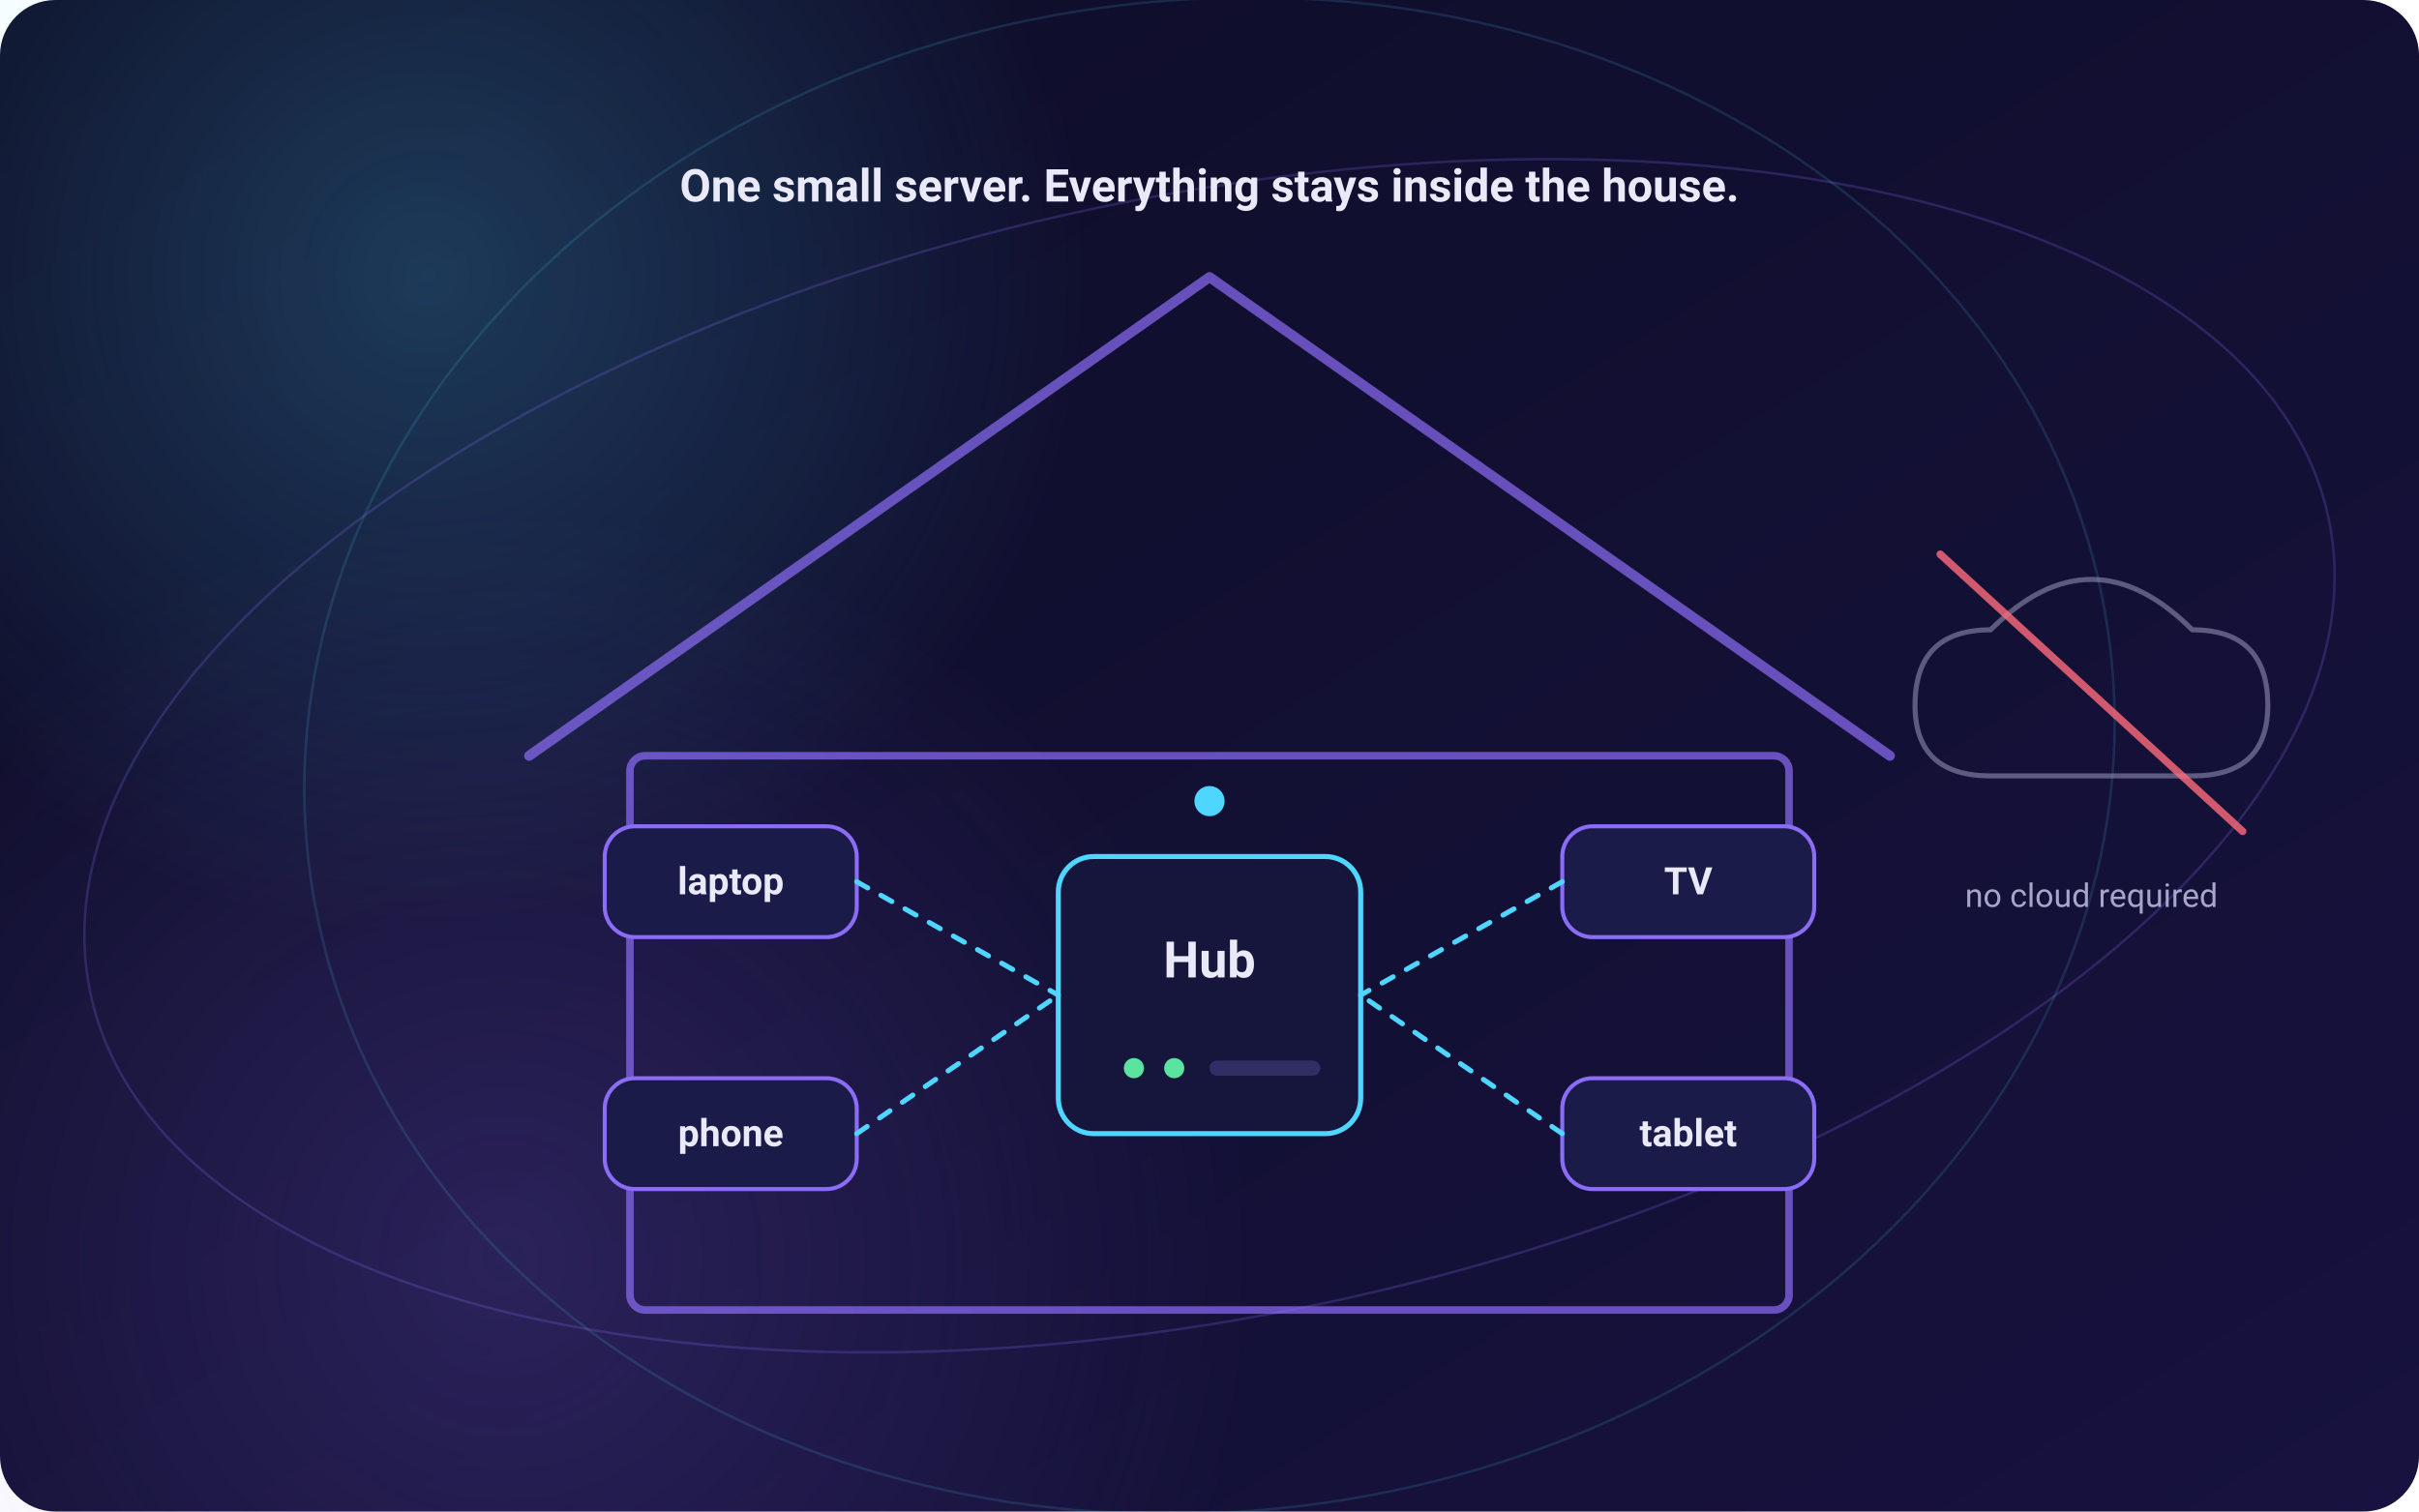
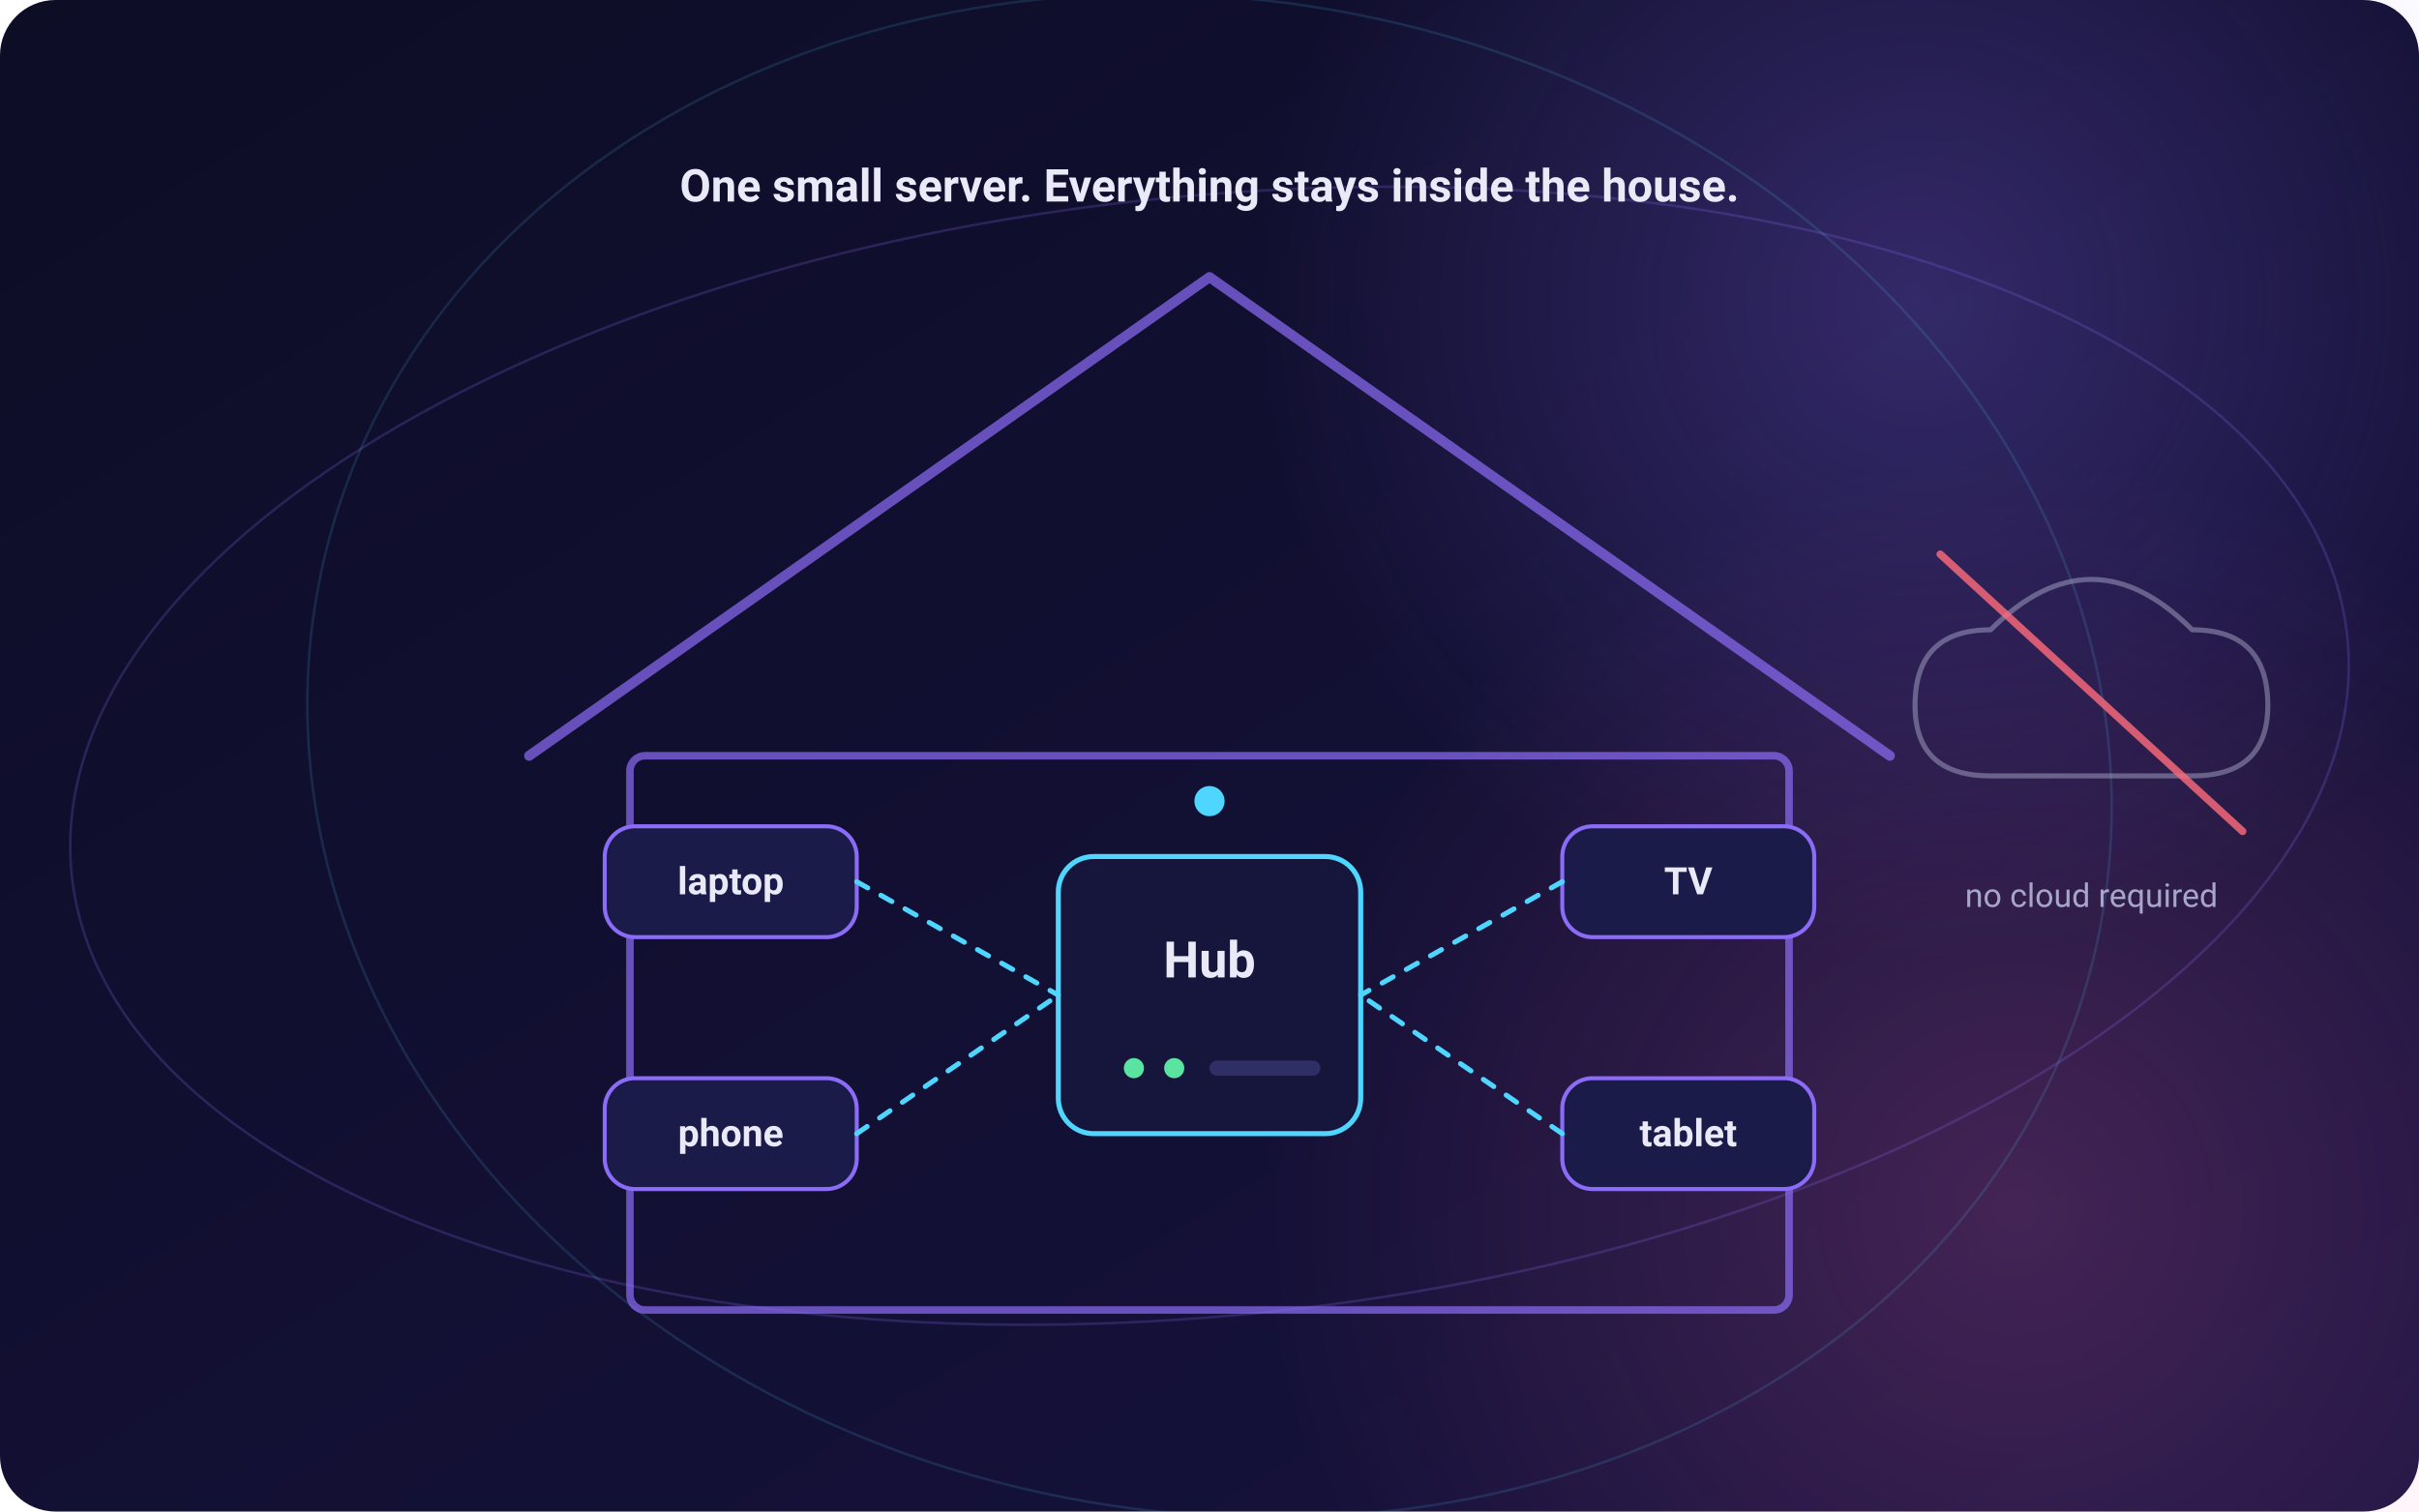
<svg xmlns="http://www.w3.org/2000/svg" viewBox="0 0 960 600" width="960" height="600" role="img">
  <defs>
    <linearGradient id="bg" x1="0" y1="0" x2="1" y2="1">
      <stop offset="0" stop-color="#0d0d26" />
      <stop offset="1" stop-color="#17123f" />
    </linearGradient>
    <linearGradient id="brand" x1="0" y1="0" x2="1" y2="0">
      <stop offset="0" stop-color="#4fd6ff" />
      <stop offset=".6" stop-color="#8b6cf6" />
      <stop offset="1" stop-color="#ff6fc1" />
    </linearGradient>
    <linearGradient id="poster1" x1="0" y1="0" x2="1" y2="1">
      <stop offset="0" stop-color="#4fd6ff" />
      <stop offset="1" stop-color="#8b6cf6" />
    </linearGradient>
    <linearGradient id="poster2" x1="0" y1="0" x2="1" y2="1">
      <stop offset="0" stop-color="#ff6fc1" />
      <stop offset="1" stop-color="#8b6cf6" />
    </linearGradient>
    <linearGradient id="poster3" x1="0" y1="1" x2="1" y2="0">
      <stop offset="0" stop-color="#2b2b7a" />
      <stop offset="1" stop-color="#4fd6ff" />
    </linearGradient>
    <linearGradient id="poster4" x1="0" y1="0" x2="0" y2="1">
      <stop offset="0" stop-color="#ffc857" />
      <stop offset="1" stop-color="#ff6fc1" />
    </linearGradient>
    <radialGradient id="g0">
      <stop offset="0" stop-color="#4fd6ff" stop-opacity=".22" />
      <stop offset="1" stop-color="#4fd6ff" stop-opacity="0" />
    </radialGradient>
    <radialGradient id="g1">
      <stop offset="0" stop-color="#ff6fc1" stop-opacity=".2" />
      <stop offset="1" stop-color="#ff6fc1" stop-opacity="0" />
    </radialGradient>
    <radialGradient id="g2">
      <stop offset="0" stop-color="#8b6cf6" stop-opacity=".28" />
      <stop offset="1" stop-color="#8b6cf6" stop-opacity="0" />
    </radialGradient>
    <radialGradient id="g3">
      <stop offset="0" stop-color="#8b6cf6" stop-opacity=".2" />
      <stop offset="1" stop-color="#8b6cf6" stop-opacity="0" />
    </radialGradient>
  </defs>
  <rect width="960" height="600" rx="22" fill="url(#bg)" />
-   <circle cx="200" cy="500" r="300" fill="url(#g3)" />
-   <circle cx="170" cy="110" r="260" fill="url(#g0)" />
-   <ellipse cx="480.0" cy="300.0" rx="454" ry="222" fill="none" stroke="#8b6cf6" stroke-width="1" opacity=".22" transform="rotate(-12 480.0 300.0)" />
-   <ellipse cx="480.0" cy="300.0" rx="360" ry="300" fill="none" stroke="#4fd6ff" stroke-width="1" opacity=".14" transform="rotate(-7 480.0 300.0)" />
+   <circle cx="800" cy="480" r="300" fill="url(#g1)" />
+   <circle cx="760" cy="120" r="260" fill="url(#g2)" />
+   <ellipse cx="480.0" cy="300.0" rx="454" ry="222" fill="none" stroke="#8b6cf6" stroke-width="1" opacity=".22" transform="rotate(-6 480.0 300.0)" />
+   <ellipse cx="480.0" cy="300.0" rx="360" ry="300" fill="none" stroke="#4fd6ff" stroke-width="1" opacity=".14" transform="rotate(11 480.0 300.0)" />
  <path d="M210 300 L480 110 L750 300" stroke="#8b6cf6" stroke-width="4" fill="none" stroke-linecap="round" stroke-linejoin="round" opacity="0.7" />
  <rect x="250" y="300" width="460" height="220" rx="6" fill="none" stroke="#8b6cf6" stroke-width="3" opacity="0.7" />
  <rect x="420" y="340" width="120" height="110" rx="14" fill="#16163c" stroke="#4fd6ff" stroke-width="2" opacity="1" />
  <text x="480" y="388" font-family="system-ui, -apple-system, 'Segoe UI', Roboto, 'Helvetica Neue', Arial, sans-serif" font-size="20" font-weight="700" fill="#e9e9f7" text-anchor="middle" opacity="1">Hub</text>
  <circle cx="450" cy="424" r="4" fill="#5be3a0" opacity="1" />
  <circle cx="466" cy="424" r="4" fill="#5be3a0" opacity="1" />
  <rect x="480" y="421" width="44" height="6" rx="3" fill="#2f2f66" opacity="1" />
  <circle cx="480" cy="318" r="5" fill="none" stroke="#4fd6ff" stroke-width="2">
    <animate attributeName="r" values="5;12.0" dur="2s" repeatCount="indefinite" />
    <animate attributeName="opacity" values=".8;0" dur="2s" repeatCount="indefinite" />
  </circle>
  <circle cx="480" cy="318" r="5" fill="#4fd6ff" opacity="1" />
  <rect x="240" y="328" width="100" height="44" rx="12" fill="#1b1b4a" stroke="#8b6cf6" stroke-width="1.6" opacity="1" />
  <text x="290.0" y="355.0" font-family="system-ui, -apple-system, 'Segoe UI', Roboto, 'Helvetica Neue', Arial, sans-serif" font-size="15" font-weight="700" fill="#e9e9f7" text-anchor="middle" opacity="1">laptop</text>
  <line x1="340" y1="350" x2="420" y2="395" stroke="#4fd6ff" stroke-width="2" stroke-linecap="round" stroke-dasharray="5 6" opacity="1" />
  <rect x="240" y="428" width="100" height="44" rx="12" fill="#1b1b4a" stroke="#8b6cf6" stroke-width="1.6" opacity="1" />
  <text x="290.0" y="455.0" font-family="system-ui, -apple-system, 'Segoe UI', Roboto, 'Helvetica Neue', Arial, sans-serif" font-size="15" font-weight="700" fill="#e9e9f7" text-anchor="middle" opacity="1">phone</text>
  <line x1="340" y1="450" x2="420" y2="395" stroke="#4fd6ff" stroke-width="2" stroke-linecap="round" stroke-dasharray="5 6" opacity="1" />
  <rect x="620" y="328" width="100" height="44" rx="12" fill="#1b1b4a" stroke="#8b6cf6" stroke-width="1.6" opacity="1" />
  <text x="670.0" y="355.0" font-family="system-ui, -apple-system, 'Segoe UI', Roboto, 'Helvetica Neue', Arial, sans-serif" font-size="15" font-weight="700" fill="#e9e9f7" text-anchor="middle" opacity="1">TV</text>
  <line x1="620" y1="350" x2="540" y2="395" stroke="#4fd6ff" stroke-width="2" stroke-linecap="round" stroke-dasharray="5 6" opacity="1" />
  <rect x="620" y="428" width="100" height="44" rx="12" fill="#1b1b4a" stroke="#8b6cf6" stroke-width="1.6" opacity="1" />
  <text x="670.0" y="455.0" font-family="system-ui, -apple-system, 'Segoe UI', Roboto, 'Helvetica Neue', Arial, sans-serif" font-size="15" font-weight="700" fill="#e9e9f7" text-anchor="middle" opacity="1">tablet</text>
  <line x1="620" y1="450" x2="540" y2="395" stroke="#4fd6ff" stroke-width="2" stroke-linecap="round" stroke-dasharray="5 6" opacity="1" />
  <text x="480" y="80" font-family="system-ui, -apple-system, 'Segoe UI', Roboto, 'Helvetica Neue', Arial, sans-serif" font-size="18" font-weight="600" fill="#e9e9f7" text-anchor="middle" opacity="1">One small server. Everything stays inside the house.</text>
  <path d="M790 250 q40 -40 80 0 q30 0 30 30 q0 28 -30 28 h-80 q-30 0 -30 -28 q0 -30 30 -30" stroke="#a6a6c8" stroke-width="2" fill="none" stroke-linecap="round" stroke-linejoin="round" opacity="0.5" />
  <line x1="770" y1="220" x2="890" y2="330" stroke="#ff6b7a" stroke-width="3" stroke-linecap="round" opacity="0.8" />
  <text x="830" y="360" font-family="system-ui, -apple-system, 'Segoe UI', Roboto, 'Helvetica Neue', Arial, sans-serif" font-size="13" font-weight="400" fill="#a6a6c8" text-anchor="middle" opacity="1">no cloud required</text>
</svg>
